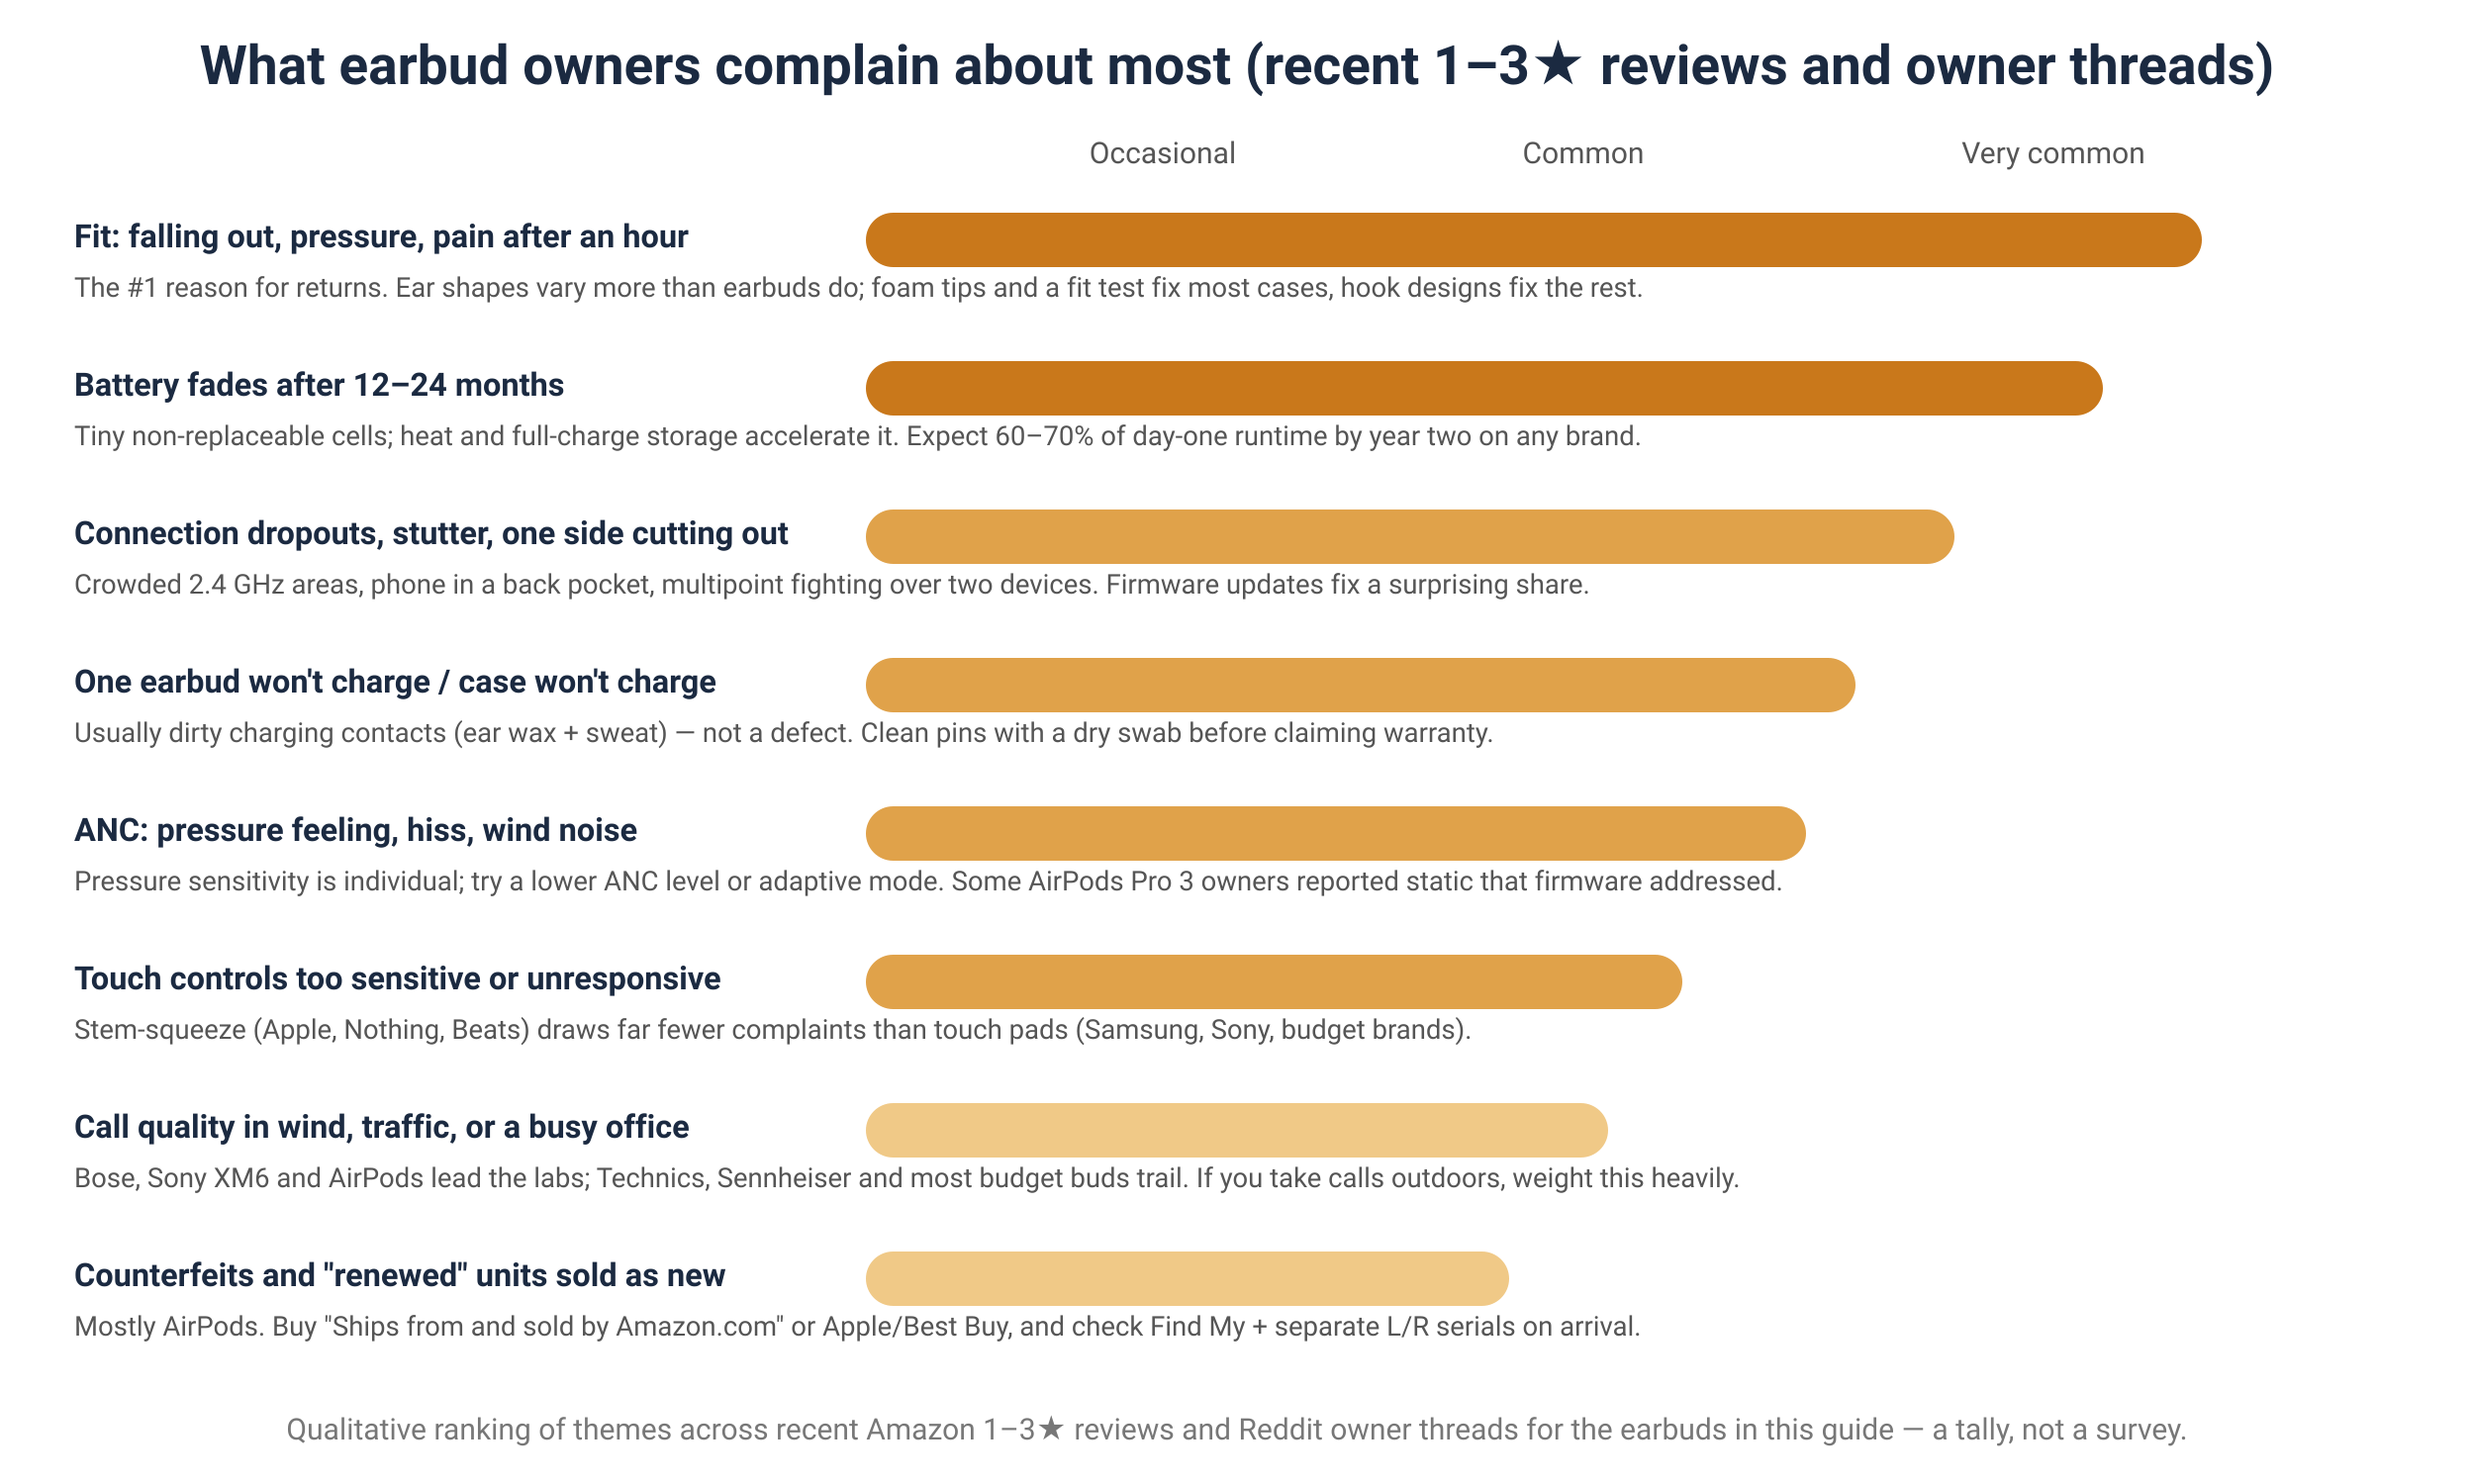
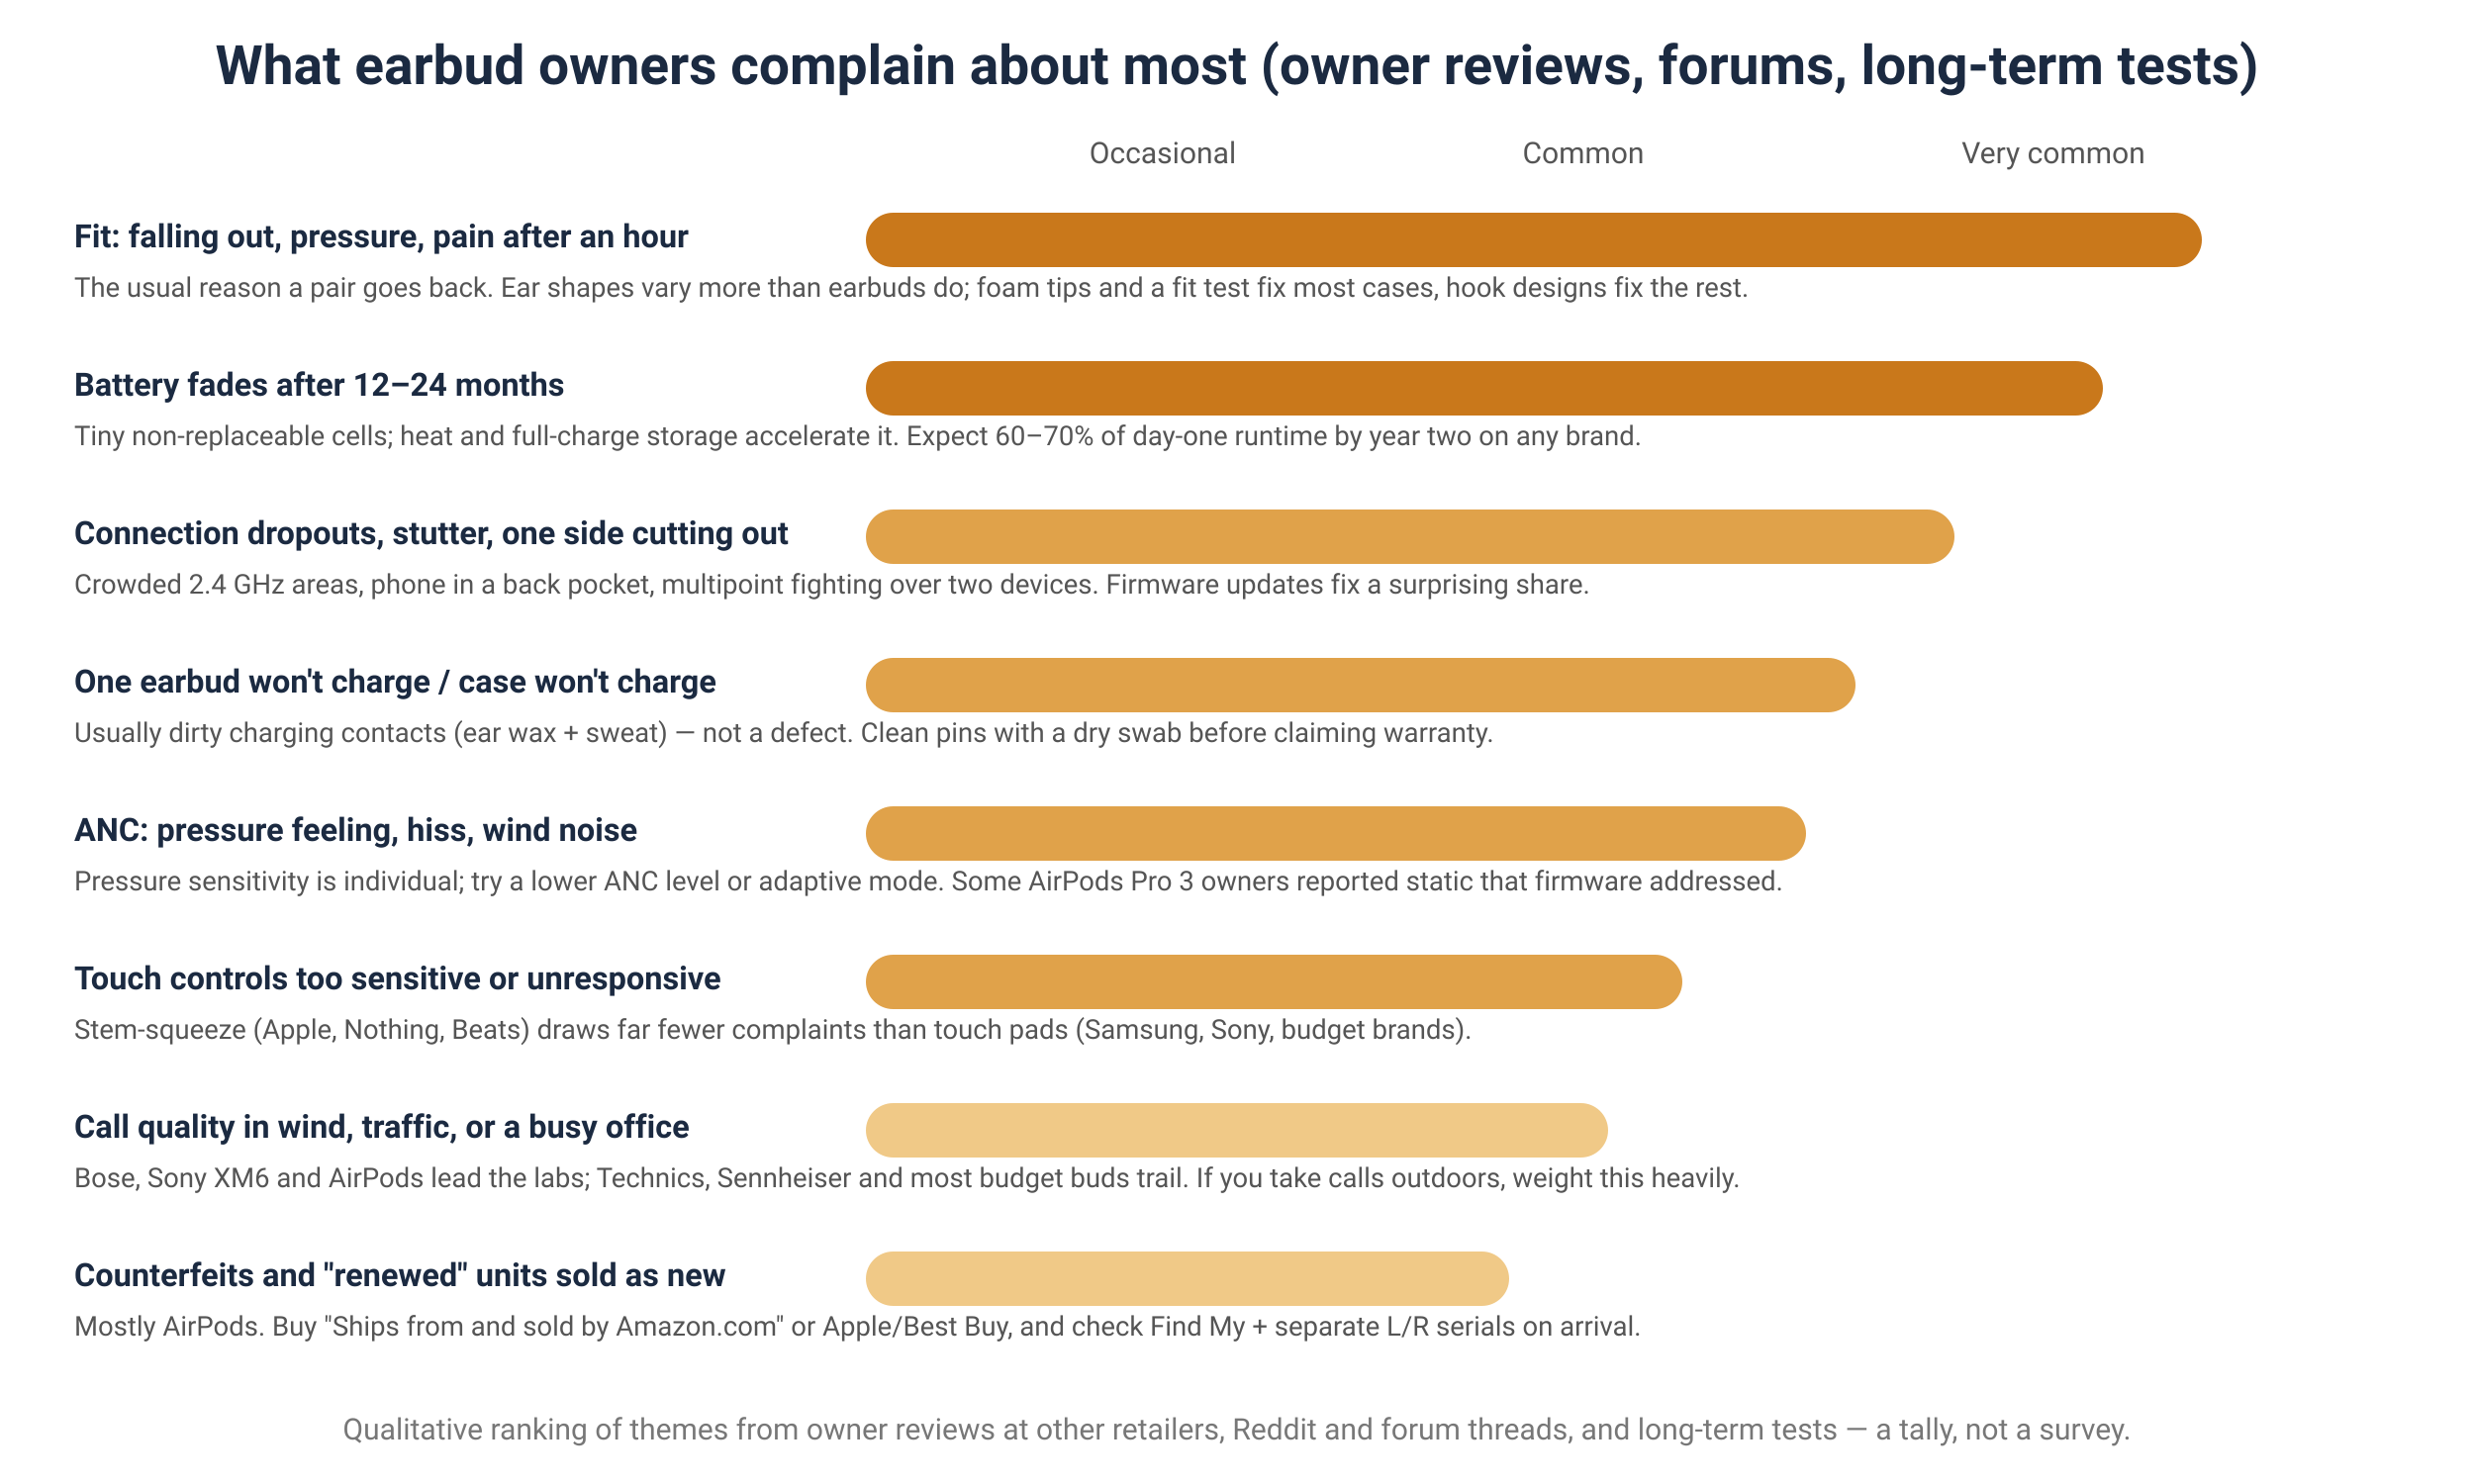
<svg xmlns="http://www.w3.org/2000/svg" viewBox="0 0 1000 600" role="img" aria-label="Most common owner complaints about wireless earbuds, ranked qualitatively">
  <rect width="1000" height="600" fill="#fff" />
  <g font-family="-apple-system,Segoe UI,Roboto,Helvetica,Arial,sans-serif">
-     <text x="500" y="34" text-anchor="middle" font-size="22" font-weight="700" fill="#1B2A41">What earbud owners complain about most (recent 1–3★ reviews and owner threads)</text>
+     <text x="500" y="34" text-anchor="middle" font-size="22" font-weight="700" fill="#1B2A41">What earbud owners complain about most (owner reviews, forums, long-term tests)</text>
    <g font-size="12" fill="#555" text-anchor="middle">
      <text x="470" y="66">Occasional</text>
      <text x="640" y="66">Common</text>
      <text x="830" y="66">Very common</text>
    </g>
    <g font-size="13" fill="#1B2A41">
      <text x="30" y="100" font-weight="700">Fit: falling out, pressure, pain after an hour</text>
      <rect x="350" y="86" width="540" height="22" rx="11" fill="#C9781B" />
-       <text x="30" y="120" font-size="11" fill="#555">The #1 reason for returns. Ear shapes vary more than earbuds do; foam tips and a fit test fix most cases, hook designs fix the rest.</text>
+       <text x="30" y="120" font-size="11" fill="#555">The usual reason a pair goes back. Ear shapes vary more than earbuds do; foam tips and a fit test fix most cases, hook designs fix the rest.</text>
      <text x="30" y="160" font-weight="700">Battery fades after 12–24 months</text>
      <rect x="350" y="146" width="500" height="22" rx="11" fill="#C9781B" />
      <text x="30" y="180" font-size="11" fill="#555">Tiny non-replaceable cells; heat and full-charge storage accelerate it. Expect 60–70% of day-one runtime by year two on any brand.</text>
      <text x="30" y="220" font-weight="700">Connection dropouts, stutter, one side cutting out</text>
      <rect x="350" y="206" width="440" height="22" rx="11" fill="#E0A24A" />
      <text x="30" y="240" font-size="11" fill="#555">Crowded 2.4 GHz areas, phone in a back pocket, multipoint fighting over two devices. Firmware updates fix a surprising share.</text>
      <text x="30" y="280" font-weight="700">One earbud won't charge / case won't charge</text>
      <rect x="350" y="266" width="400" height="22" rx="11" fill="#E0A24A" />
      <text x="30" y="300" font-size="11" fill="#555">Usually dirty charging contacts (ear wax + sweat) — not a defect. Clean pins with a dry swab before claiming warranty.</text>
      <text x="30" y="340" font-weight="700">ANC: pressure feeling, hiss, wind noise</text>
      <rect x="350" y="326" width="380" height="22" rx="11" fill="#E0A24A" />
      <text x="30" y="360" font-size="11" fill="#555">Pressure sensitivity is individual; try a lower ANC level or adaptive mode. Some AirPods Pro 3 owners reported static that firmware addressed.</text>
      <text x="30" y="400" font-weight="700">Touch controls too sensitive or unresponsive</text>
      <rect x="350" y="386" width="330" height="22" rx="11" fill="#E0A24A" />
      <text x="30" y="420" font-size="11" fill="#555">Stem-squeeze (Apple, Nothing, Beats) draws far fewer complaints than touch pads (Samsung, Sony, budget brands).</text>
      <text x="30" y="460" font-weight="700">Call quality in wind, traffic, or a busy office</text>
      <rect x="350" y="446" width="300" height="22" rx="11" fill="#F0C987" />
      <text x="30" y="480" font-size="11" fill="#555">Bose, Sony XM6 and AirPods lead the labs; Technics, Sennheiser and most budget buds trail. If you take calls outdoors, weight this heavily.</text>
      <text x="30" y="520" font-weight="700">Counterfeits and "renewed" units sold as new</text>
      <rect x="350" y="506" width="260" height="22" rx="11" fill="#F0C987" />
      <text x="30" y="540" font-size="11" fill="#555">Mostly AirPods. Buy "Ships from and sold by Amazon.com" or Apple/Best Buy, and check Find My + separate L/R serials on arrival.</text>
    </g>
-     <text x="500" y="582" text-anchor="middle" font-size="12" fill="#777">Qualitative ranking of themes across recent Amazon 1–3★ reviews and Reddit owner threads for the earbuds in this guide — a tally, not a survey.</text>
+     <text x="500" y="582" text-anchor="middle" font-size="12" fill="#777">Qualitative ranking of themes from owner reviews at other retailers, Reddit and forum threads, and long-term tests — a tally, not a survey.</text>
  </g>
</svg>
